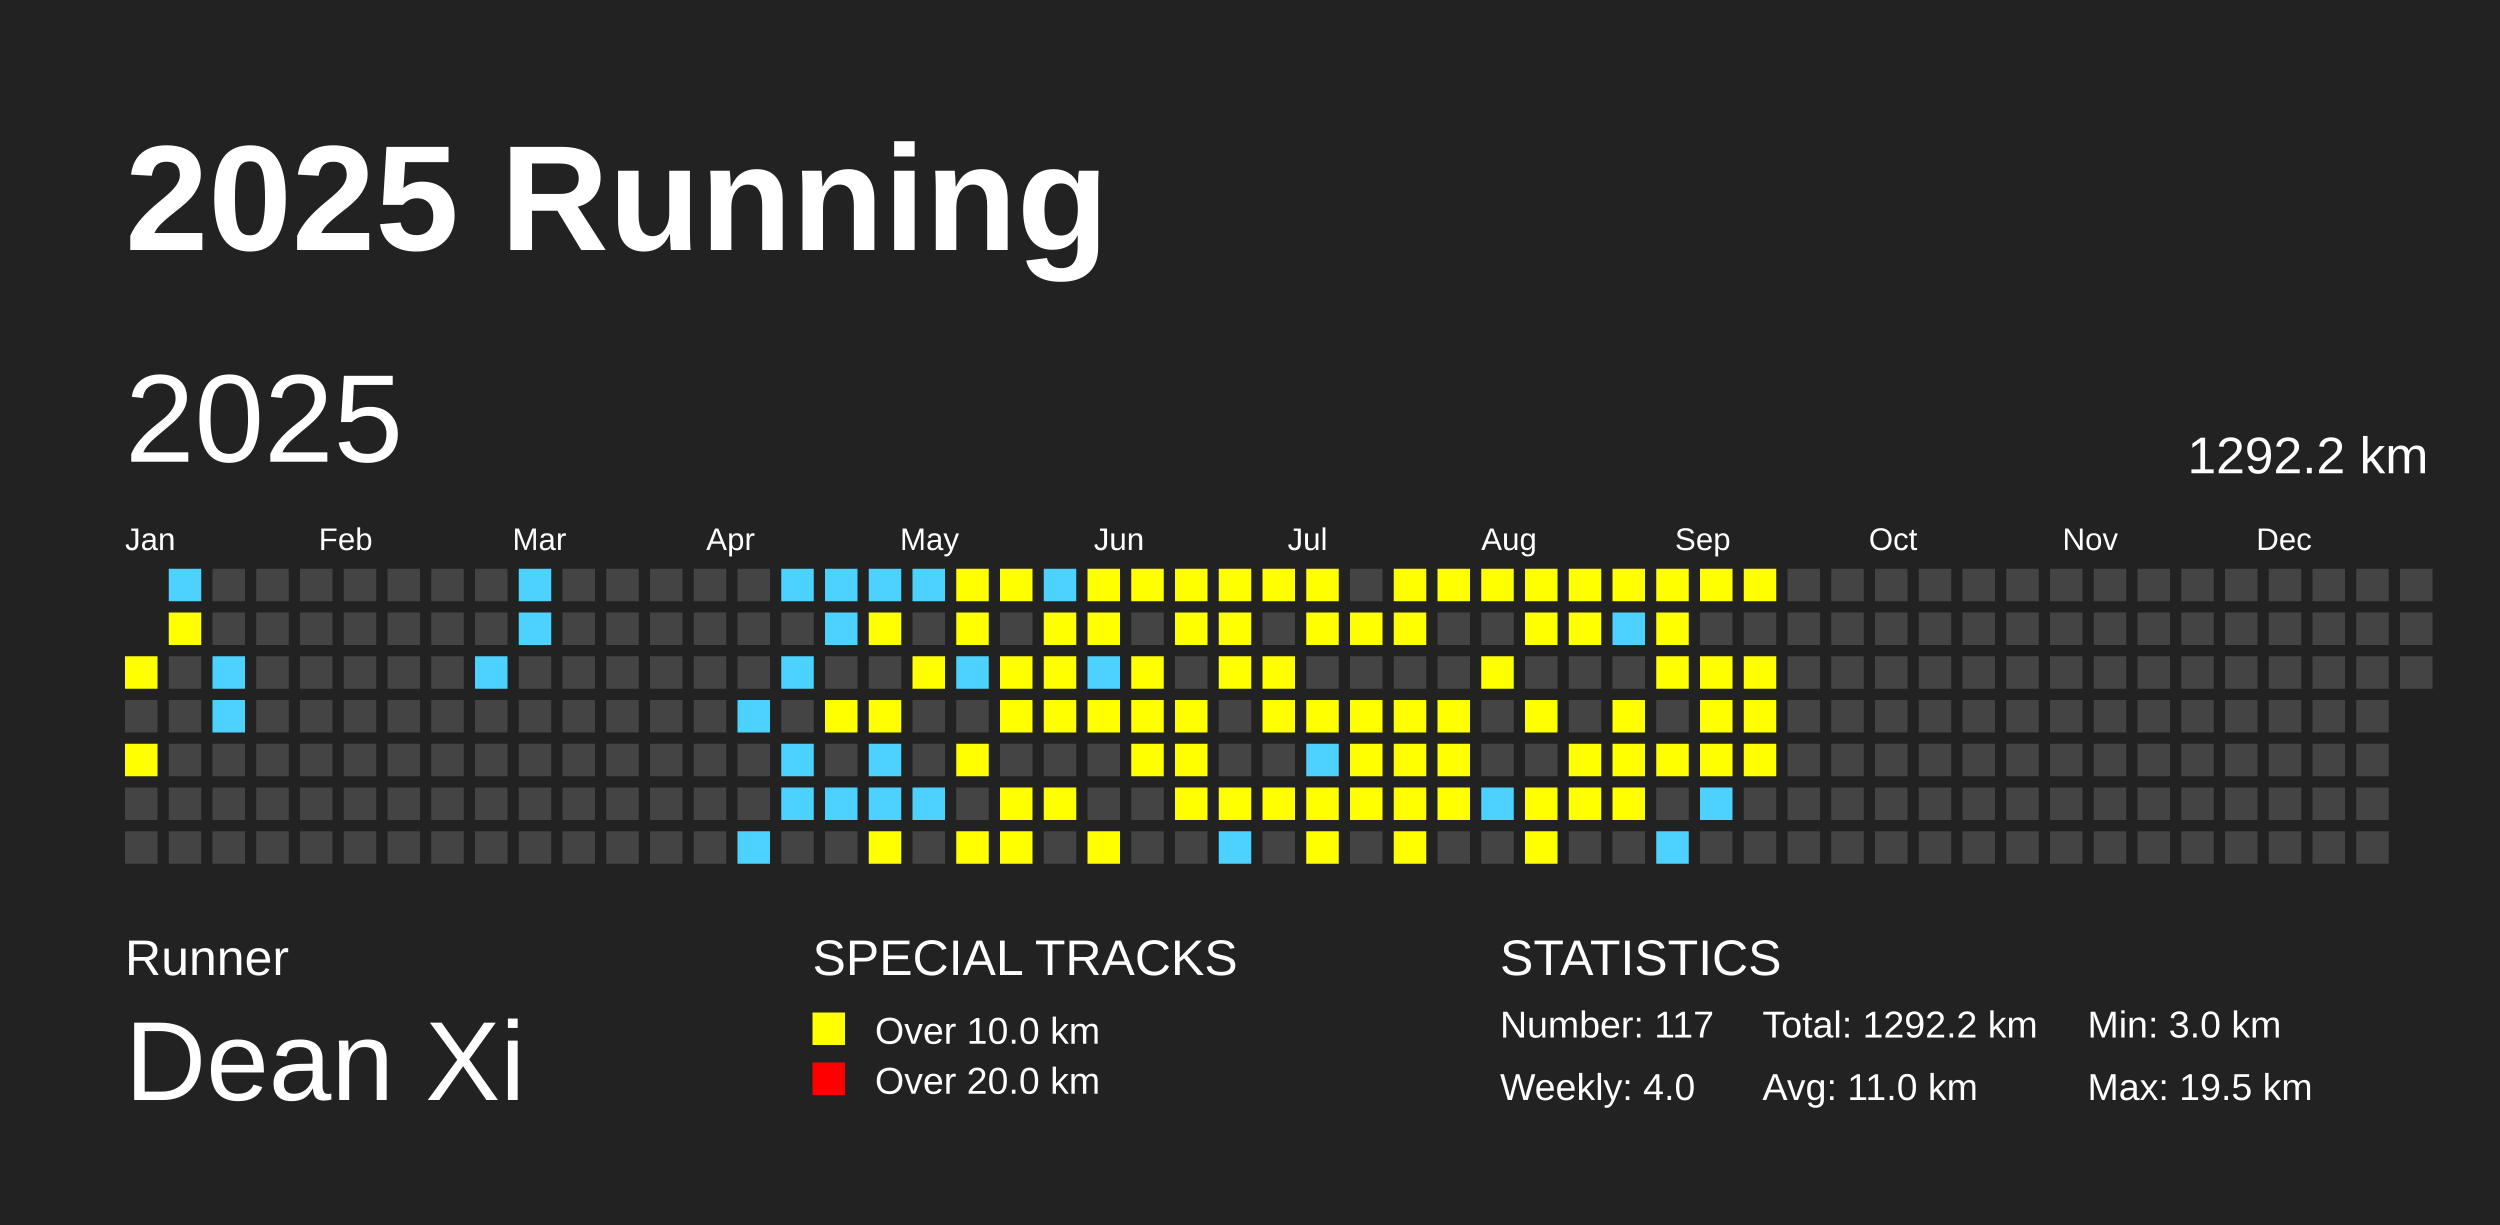
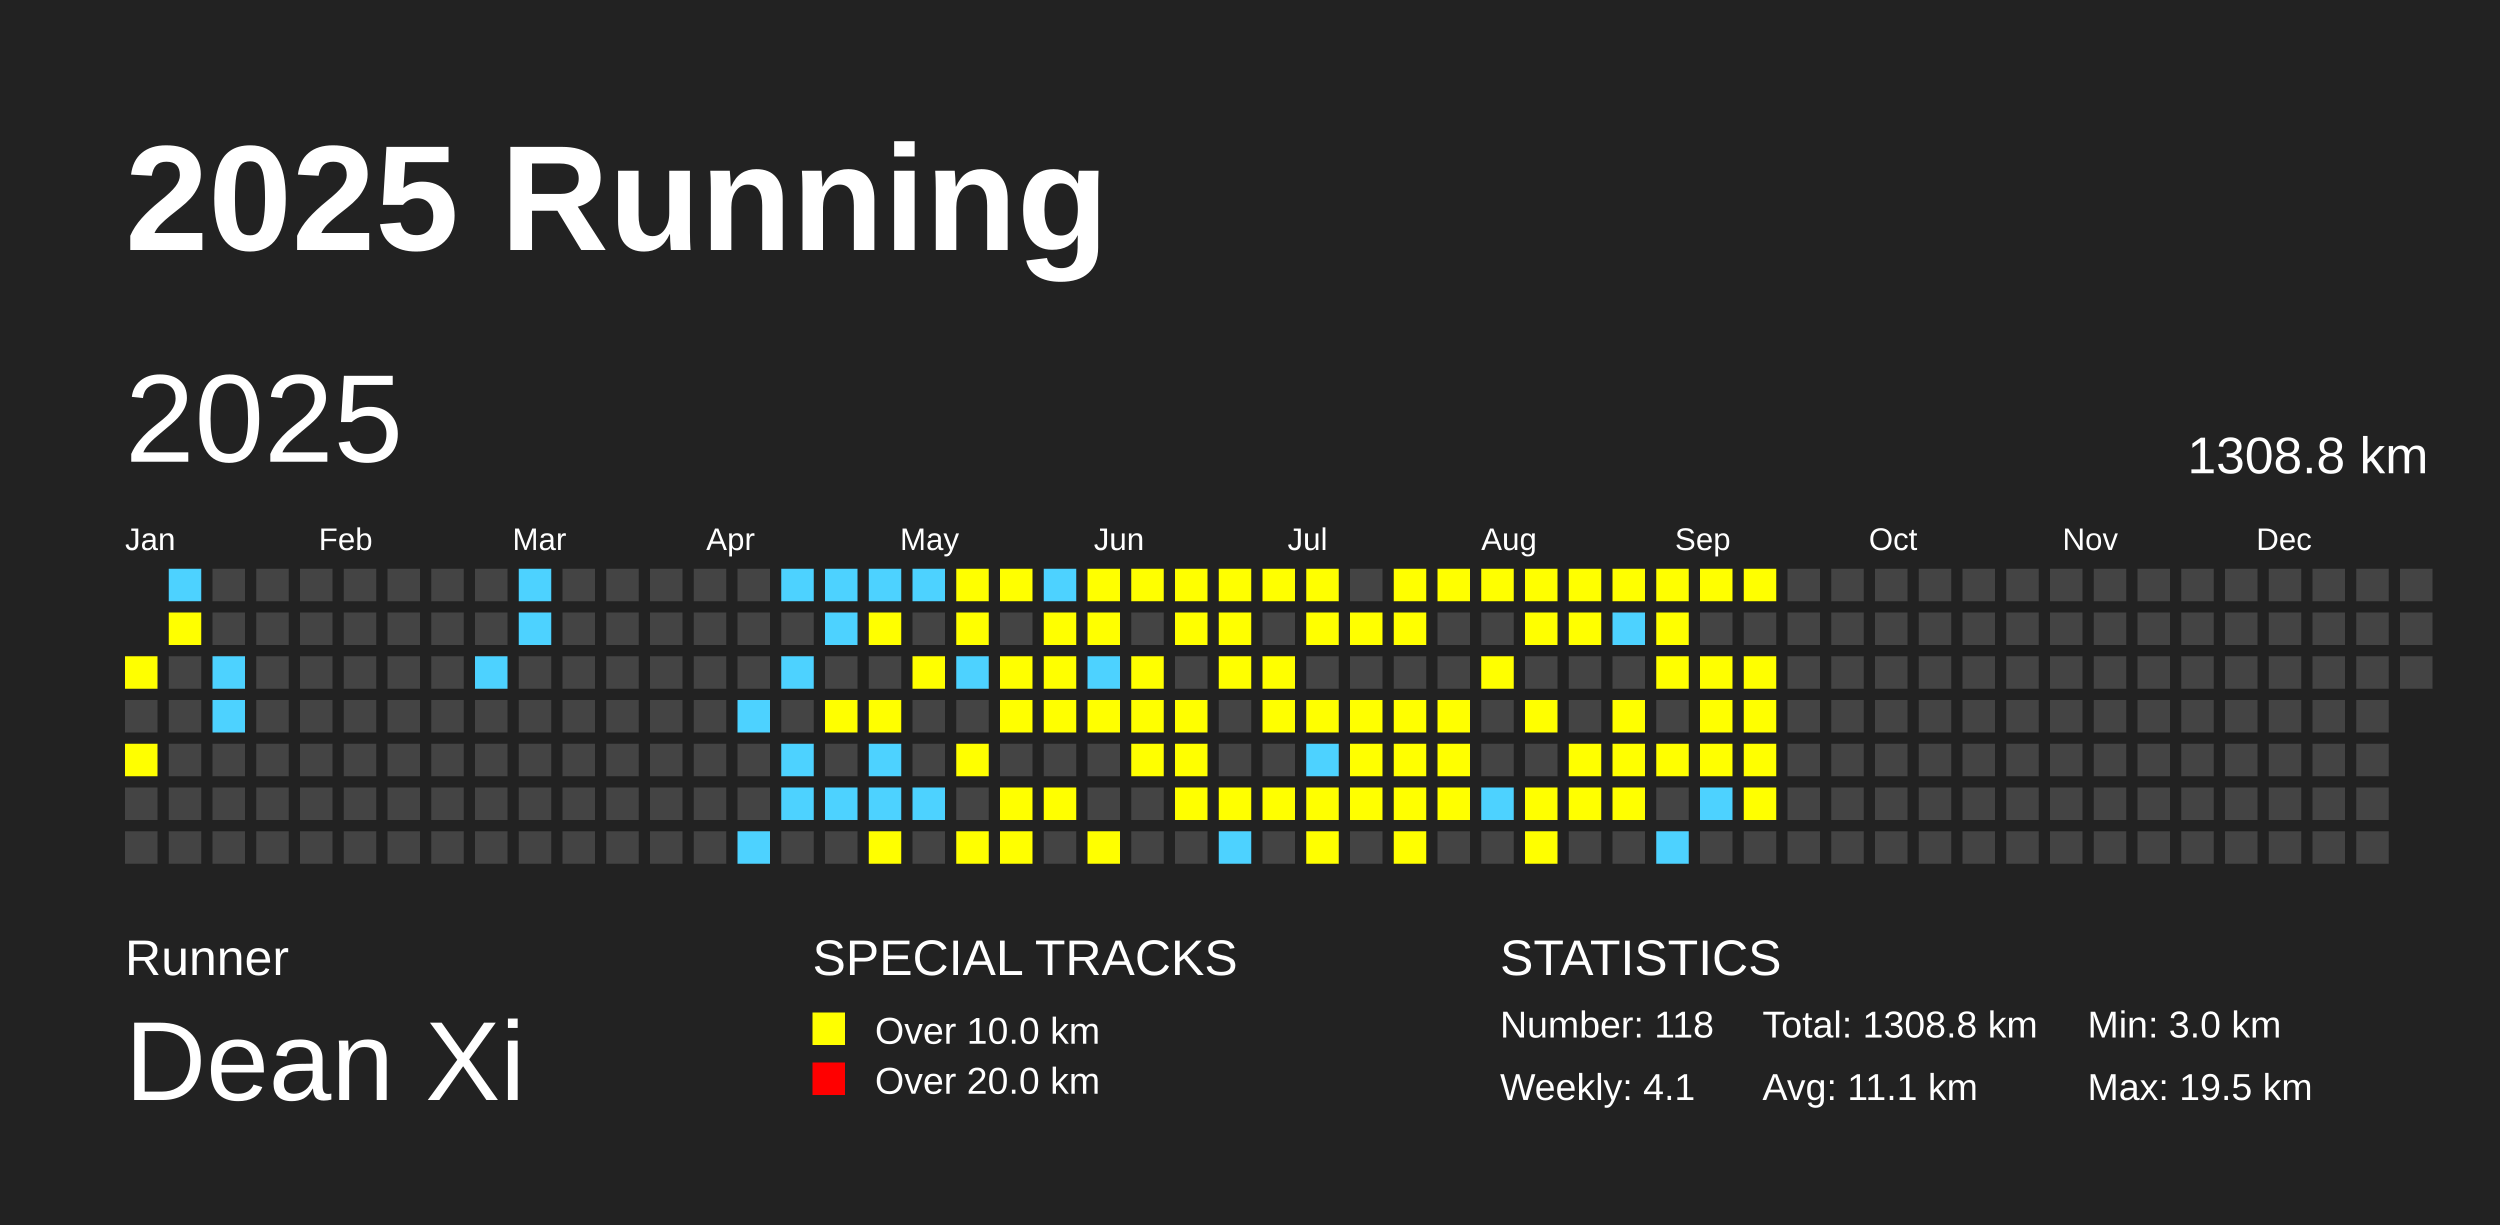
<svg xmlns="http://www.w3.org/2000/svg" baseProfile="full" height="98mm" version="1.1" viewBox="0,0,200,98" width="200mm">
  <defs />
  <rect fill="#222222" height="98" width="200" x="0" y="0" />
  <text fill="#FFFFFF" style="font-size:12px; font-family:Arial; font-weight:bold;" x="10" y="20">2025 Running</text>
  <text fill="#FFFFFF" style="font-size:4px; font-family:Arial" x="10" y="78">Runner</text>
  <text fill="#FFFFFF" style="font-size:9px; font-family:Arial" x="10" y="88">Dean Xi</text>
  <text fill="#FFFFFF" style="font-size:4px; font-family:Arial" x="65" y="78">SPECIAL TRACKS</text>
  <rect fill="yellow" height="2.6" width="2.6" x="65" y="81" />
  <text fill="#FFFFFF" style="font-size:3px; font-family:Arial" x="70" y="83.5">Over 10.0 km</text>
  <rect fill="red" height="2.6" width="2.6" x="65" y="85" />
  <text fill="#FFFFFF" style="font-size:3px; font-family:Arial" x="70" y="87.5">Over 20.0 km</text>
  <text fill="#FFFFFF" style="font-size:4px; font-family:Arial" x="120" y="78">STATISTICS</text>
-   <text fill="#FFFFFF" style="font-size:3px; font-family:Arial" x="120" y="83">Number: 117</text>
-   <text fill="#FFFFFF" style="font-size:3px; font-family:Arial" x="120" y="88">Weekly: 4.0</text>
-   <text fill="#FFFFFF" style="font-size:3px; font-family:Arial" x="141" y="83">Total: 1292.2 km</text>
-   <text fill="#FFFFFF" style="font-size:3px; font-family:Arial" x="141" y="88">Avg: 11.0 km</text>
+   <text fill="#FFFFFF" style="font-size:3px; font-family:Arial" x="120" y="83">Number: 118</text>
+   <text fill="#FFFFFF" style="font-size:3px; font-family:Arial" x="120" y="88">Weekly: 4.1</text>
+   <text fill="#FFFFFF" style="font-size:3px; font-family:Arial" x="141" y="83">Total: 1308.8 km</text>
+   <text fill="#FFFFFF" style="font-size:3px; font-family:Arial" x="141" y="88">Avg: 11.1 km</text>
  <text fill="#FFFFFF" style="font-size:3px; font-family:Arial" x="167" y="83">Min: 3.0 km</text>
  <text fill="#FFFFFF" style="font-size:3px; font-family:Arial" x="167" y="88">Max: 19.5 km</text>
  <text dominant-baseline="hanging" fill="#FFFFFF" style="font-size:10.0px; font-family:Arial;" x="10" y="30">2025</text>
-   <text dominant-baseline="hanging" fill="#FFFFFF" style="font-size:4.125px; font-family:Arial;" x="175" y="35">1292.2 km</text>
+   <text dominant-baseline="hanging" fill="#FFFFFF" style="font-size:4.125px; font-family:Arial;" x="175" y="35">1308.8 km</text>
  <text fill="#FFFFFF" style="font-size:2.5px; font-family:Arial" x="10.0" y="44">Jan</text>
  <text fill="#FFFFFF" style="font-size:2.5px; font-family:Arial" x="25.5" y="44">Feb</text>
  <text fill="#FFFFFF" style="font-size:2.5px; font-family:Arial" x="41.0" y="44">Mar</text>
  <text fill="#FFFFFF" style="font-size:2.5px; font-family:Arial" x="56.5" y="44">Apr</text>
  <text fill="#FFFFFF" style="font-size:2.5px; font-family:Arial" x="72.0" y="44">May</text>
  <text fill="#FFFFFF" style="font-size:2.5px; font-family:Arial" x="87.5" y="44">Jun</text>
  <text fill="#FFFFFF" style="font-size:2.5px; font-family:Arial" x="103.0" y="44">Jul</text>
  <text fill="#FFFFFF" style="font-size:2.5px; font-family:Arial" x="118.5" y="44">Aug</text>
  <text fill="#FFFFFF" style="font-size:2.5px; font-family:Arial" x="134.0" y="44">Sep</text>
  <text fill="#FFFFFF" style="font-size:2.5px; font-family:Arial" x="149.5" y="44">Oct</text>
  <text fill="#FFFFFF" style="font-size:2.5px; font-family:Arial" x="165.0" y="44">Nov</text>
  <text fill="#FFFFFF" style="font-size:2.5px; font-family:Arial" x="180.5" y="44">Dec</text>
  <rect fill="yellow" height="2.6" width="2.6" x="10.0" y="52.5" />
  <rect fill="#444444" height="2.6" width="2.6" x="10.0" y="56.0" />
  <rect fill="yellow" height="2.6" width="2.6" x="10.0" y="59.5" />
  <rect fill="#444444" height="2.6" width="2.6" x="10.0" y="63.0" />
  <rect fill="#444444" height="2.6" width="2.6" x="10.0" y="66.5" />
  <rect fill="#4DD2FF" height="2.6" width="2.6" x="13.5" y="45.5" />
  <rect fill="yellow" height="2.6" width="2.6" x="13.5" y="49.0" />
  <rect fill="#444444" height="2.6" width="2.6" x="13.5" y="52.5" />
  <rect fill="#444444" height="2.6" width="2.6" x="13.5" y="56.0" />
  <rect fill="#444444" height="2.6" width="2.6" x="13.5" y="59.5" />
  <rect fill="#444444" height="2.6" width="2.6" x="13.5" y="63.0" />
  <rect fill="#444444" height="2.6" width="2.6" x="13.5" y="66.5" />
  <rect fill="#444444" height="2.6" width="2.6" x="17.0" y="45.5" />
  <rect fill="#444444" height="2.6" width="2.6" x="17.0" y="49.0" />
  <rect fill="#4DD2FF" height="2.6" width="2.6" x="17.0" y="52.5" />
  <rect fill="#4DD2FF" height="2.6" width="2.6" x="17.0" y="56.0" />
  <rect fill="#444444" height="2.6" width="2.6" x="17.0" y="59.5" />
  <rect fill="#444444" height="2.6" width="2.6" x="17.0" y="63.0" />
  <rect fill="#444444" height="2.6" width="2.6" x="17.0" y="66.5" />
  <rect fill="#444444" height="2.6" width="2.6" x="20.5" y="45.5" />
  <rect fill="#444444" height="2.6" width="2.6" x="20.5" y="49.0" />
  <rect fill="#444444" height="2.6" width="2.6" x="20.5" y="52.5" />
  <rect fill="#444444" height="2.6" width="2.6" x="20.5" y="56.0" />
  <rect fill="#444444" height="2.6" width="2.6" x="20.5" y="59.5" />
  <rect fill="#444444" height="2.6" width="2.6" x="20.5" y="63.0" />
  <rect fill="#444444" height="2.6" width="2.6" x="20.5" y="66.5" />
  <rect fill="#444444" height="2.6" width="2.6" x="24.0" y="45.5" />
  <rect fill="#444444" height="2.6" width="2.6" x="24.0" y="49.0" />
  <rect fill="#444444" height="2.6" width="2.6" x="24.0" y="52.5" />
  <rect fill="#444444" height="2.6" width="2.6" x="24.0" y="56.0" />
  <rect fill="#444444" height="2.6" width="2.6" x="24.0" y="59.5" />
  <rect fill="#444444" height="2.6" width="2.6" x="24.0" y="63.0" />
  <rect fill="#444444" height="2.6" width="2.6" x="24.0" y="66.5" />
  <rect fill="#444444" height="2.6" width="2.6" x="27.5" y="45.5" />
  <rect fill="#444444" height="2.6" width="2.6" x="27.5" y="49.0" />
  <rect fill="#444444" height="2.6" width="2.6" x="27.5" y="52.5" />
  <rect fill="#444444" height="2.6" width="2.6" x="27.5" y="56.0" />
  <rect fill="#444444" height="2.6" width="2.6" x="27.5" y="59.5" />
  <rect fill="#444444" height="2.6" width="2.6" x="27.5" y="63.0" />
  <rect fill="#444444" height="2.6" width="2.6" x="27.5" y="66.5" />
  <rect fill="#444444" height="2.6" width="2.6" x="31.0" y="45.5" />
  <rect fill="#444444" height="2.6" width="2.6" x="31.0" y="49.0" />
  <rect fill="#444444" height="2.6" width="2.6" x="31.0" y="52.5" />
  <rect fill="#444444" height="2.6" width="2.6" x="31.0" y="56.0" />
  <rect fill="#444444" height="2.6" width="2.6" x="31.0" y="59.5" />
  <rect fill="#444444" height="2.6" width="2.6" x="31.0" y="63.0" />
  <rect fill="#444444" height="2.6" width="2.6" x="31.0" y="66.5" />
  <rect fill="#444444" height="2.6" width="2.6" x="34.5" y="45.5" />
  <rect fill="#444444" height="2.6" width="2.6" x="34.5" y="49.0" />
  <rect fill="#444444" height="2.6" width="2.6" x="34.5" y="52.5" />
  <rect fill="#444444" height="2.6" width="2.6" x="34.5" y="56.0" />
  <rect fill="#444444" height="2.6" width="2.6" x="34.5" y="59.5" />
  <rect fill="#444444" height="2.6" width="2.6" x="34.5" y="63.0" />
  <rect fill="#444444" height="2.6" width="2.6" x="34.5" y="66.5" />
  <rect fill="#444444" height="2.6" width="2.6" x="38.0" y="45.5" />
  <rect fill="#444444" height="2.6" width="2.6" x="38.0" y="49.0" />
  <rect fill="#4DD2FF" height="2.6" width="2.6" x="38.0" y="52.5" />
  <rect fill="#444444" height="2.6" width="2.6" x="38.0" y="56.0" />
  <rect fill="#444444" height="2.6" width="2.6" x="38.0" y="59.5" />
  <rect fill="#444444" height="2.6" width="2.6" x="38.0" y="63.0" />
  <rect fill="#444444" height="2.6" width="2.6" x="38.0" y="66.5" />
  <rect fill="#4DD2FF" height="2.6" width="2.6" x="41.5" y="45.5" />
  <rect fill="#4DD2FF" height="2.6" width="2.6" x="41.5" y="49.0" />
  <rect fill="#444444" height="2.6" width="2.6" x="41.5" y="52.5" />
  <rect fill="#444444" height="2.6" width="2.6" x="41.5" y="56.0" />
  <rect fill="#444444" height="2.6" width="2.6" x="41.5" y="59.5" />
  <rect fill="#444444" height="2.6" width="2.6" x="41.5" y="63.0" />
  <rect fill="#444444" height="2.6" width="2.6" x="41.5" y="66.5" />
  <rect fill="#444444" height="2.6" width="2.6" x="45.0" y="45.5" />
  <rect fill="#444444" height="2.6" width="2.6" x="45.0" y="49.0" />
  <rect fill="#444444" height="2.6" width="2.6" x="45.0" y="52.5" />
  <rect fill="#444444" height="2.6" width="2.6" x="45.0" y="56.0" />
  <rect fill="#444444" height="2.6" width="2.6" x="45.0" y="59.5" />
  <rect fill="#444444" height="2.6" width="2.6" x="45.0" y="63.0" />
  <rect fill="#444444" height="2.6" width="2.6" x="45.0" y="66.5" />
  <rect fill="#444444" height="2.6" width="2.6" x="48.5" y="45.5" />
  <rect fill="#444444" height="2.6" width="2.6" x="48.5" y="49.0" />
  <rect fill="#444444" height="2.6" width="2.6" x="48.5" y="52.5" />
  <rect fill="#444444" height="2.6" width="2.6" x="48.5" y="56.0" />
  <rect fill="#444444" height="2.6" width="2.6" x="48.5" y="59.5" />
  <rect fill="#444444" height="2.6" width="2.6" x="48.5" y="63.0" />
  <rect fill="#444444" height="2.6" width="2.6" x="48.5" y="66.5" />
  <rect fill="#444444" height="2.6" width="2.6" x="52.0" y="45.5" />
  <rect fill="#444444" height="2.6" width="2.6" x="52.0" y="49.0" />
  <rect fill="#444444" height="2.6" width="2.6" x="52.0" y="52.5" />
  <rect fill="#444444" height="2.6" width="2.6" x="52.0" y="56.0" />
  <rect fill="#444444" height="2.6" width="2.6" x="52.0" y="59.5" />
  <rect fill="#444444" height="2.6" width="2.6" x="52.0" y="63.0" />
  <rect fill="#444444" height="2.6" width="2.6" x="52.0" y="66.5" />
  <rect fill="#444444" height="2.6" width="2.6" x="55.5" y="45.5" />
  <rect fill="#444444" height="2.6" width="2.6" x="55.5" y="49.0" />
  <rect fill="#444444" height="2.6" width="2.6" x="55.5" y="52.5" />
  <rect fill="#444444" height="2.6" width="2.6" x="55.5" y="56.0" />
  <rect fill="#444444" height="2.6" width="2.6" x="55.5" y="59.5" />
  <rect fill="#444444" height="2.6" width="2.6" x="55.5" y="63.0" />
  <rect fill="#444444" height="2.6" width="2.6" x="55.5" y="66.5" />
  <rect fill="#444444" height="2.6" width="2.6" x="59.0" y="45.5" />
  <rect fill="#444444" height="2.6" width="2.6" x="59.0" y="49.0" />
  <rect fill="#444444" height="2.6" width="2.6" x="59.0" y="52.5" />
  <rect fill="#4DD2FF" height="2.6" width="2.6" x="59.0" y="56.0" />
  <rect fill="#444444" height="2.6" width="2.6" x="59.0" y="59.5" />
  <rect fill="#444444" height="2.6" width="2.6" x="59.0" y="63.0" />
  <rect fill="#4DD2FF" height="2.6" width="2.6" x="59.0" y="66.5" />
  <rect fill="#4DD2FF" height="2.6" width="2.6" x="62.5" y="45.5" />
  <rect fill="#444444" height="2.6" width="2.6" x="62.5" y="49.0" />
  <rect fill="#4DD2FF" height="2.6" width="2.6" x="62.5" y="52.5" />
  <rect fill="#444444" height="2.6" width="2.6" x="62.5" y="56.0" />
  <rect fill="#4DD2FF" height="2.6" width="2.6" x="62.5" y="59.5" />
  <rect fill="#4DD2FF" height="2.6" width="2.6" x="62.5" y="63.0" />
  <rect fill="#444444" height="2.6" width="2.6" x="62.5" y="66.5" />
  <rect fill="#4DD2FF" height="2.6" width="2.6" x="66.0" y="45.5" />
  <rect fill="#4DD2FF" height="2.6" width="2.6" x="66.0" y="49.0" />
  <rect fill="#444444" height="2.6" width="2.6" x="66.0" y="52.5" />
  <rect fill="yellow" height="2.6" width="2.6" x="66.0" y="56.0" />
  <rect fill="#444444" height="2.6" width="2.6" x="66.0" y="59.5" />
  <rect fill="#4DD2FF" height="2.6" width="2.6" x="66.0" y="63.0" />
  <rect fill="#444444" height="2.6" width="2.6" x="66.0" y="66.5" />
  <rect fill="#4DD2FF" height="2.6" width="2.6" x="69.5" y="45.5" />
  <rect fill="yellow" height="2.6" width="2.6" x="69.5" y="49.0" />
  <rect fill="#444444" height="2.6" width="2.6" x="69.5" y="52.5" />
  <rect fill="yellow" height="2.6" width="2.6" x="69.5" y="56.0" />
  <rect fill="#4DD2FF" height="2.6" width="2.6" x="69.5" y="59.5" />
  <rect fill="#4DD2FF" height="2.6" width="2.6" x="69.5" y="63.0" />
  <rect fill="yellow" height="2.6" width="2.6" x="69.5" y="66.5" />
  <rect fill="#4DD2FF" height="2.6" width="2.6" x="73.0" y="45.5" />
  <rect fill="#444444" height="2.6" width="2.6" x="73.0" y="49.0" />
  <rect fill="yellow" height="2.6" width="2.6" x="73.0" y="52.5" />
  <rect fill="#444444" height="2.6" width="2.6" x="73.0" y="56.0" />
  <rect fill="#444444" height="2.6" width="2.6" x="73.0" y="59.5" />
  <rect fill="#4DD2FF" height="2.6" width="2.6" x="73.0" y="63.0" />
  <rect fill="#444444" height="2.6" width="2.6" x="73.0" y="66.5" />
  <rect fill="yellow" height="2.6" width="2.6" x="76.5" y="45.5" />
  <rect fill="yellow" height="2.6" width="2.6" x="76.5" y="49.0" />
  <rect fill="#4DD2FF" height="2.6" width="2.6" x="76.5" y="52.5" />
  <rect fill="#444444" height="2.6" width="2.6" x="76.5" y="56.0" />
  <rect fill="yellow" height="2.6" width="2.6" x="76.5" y="59.5" />
  <rect fill="#444444" height="2.6" width="2.6" x="76.5" y="63.0" />
  <rect fill="yellow" height="2.6" width="2.6" x="76.5" y="66.5" />
  <rect fill="yellow" height="2.6" width="2.6" x="80.0" y="45.5" />
  <rect fill="#444444" height="2.6" width="2.6" x="80.0" y="49.0" />
  <rect fill="yellow" height="2.6" width="2.6" x="80.0" y="52.5" />
  <rect fill="yellow" height="2.6" width="2.6" x="80.0" y="56.0" />
  <rect fill="#444444" height="2.6" width="2.6" x="80.0" y="59.5" />
  <rect fill="yellow" height="2.6" width="2.6" x="80.0" y="63.0" />
  <rect fill="yellow" height="2.6" width="2.6" x="80.0" y="66.5" />
  <rect fill="#4DD2FF" height="2.6" width="2.6" x="83.5" y="45.5" />
  <rect fill="yellow" height="2.6" width="2.6" x="83.5" y="49.0" />
  <rect fill="yellow" height="2.6" width="2.6" x="83.5" y="52.5" />
  <rect fill="yellow" height="2.6" width="2.6" x="83.5" y="56.0" />
  <rect fill="#444444" height="2.6" width="2.6" x="83.5" y="59.5" />
  <rect fill="yellow" height="2.6" width="2.6" x="83.5" y="63.0" />
  <rect fill="#444444" height="2.6" width="2.6" x="83.5" y="66.5" />
  <rect fill="yellow" height="2.6" width="2.6" x="87.0" y="45.5" />
  <rect fill="yellow" height="2.6" width="2.6" x="87.0" y="49.0" />
  <rect fill="#4DD2FF" height="2.6" width="2.6" x="87.0" y="52.5" />
  <rect fill="yellow" height="2.6" width="2.6" x="87.0" y="56.0" />
  <rect fill="#444444" height="2.6" width="2.6" x="87.0" y="59.5" />
  <rect fill="#444444" height="2.6" width="2.6" x="87.0" y="63.0" />
  <rect fill="yellow" height="2.6" width="2.6" x="87.0" y="66.5" />
  <rect fill="yellow" height="2.6" width="2.6" x="90.5" y="45.5" />
  <rect fill="#444444" height="2.6" width="2.6" x="90.5" y="49.0" />
  <rect fill="yellow" height="2.6" width="2.6" x="90.5" y="52.5" />
  <rect fill="yellow" height="2.6" width="2.6" x="90.5" y="56.0" />
  <rect fill="yellow" height="2.6" width="2.6" x="90.5" y="59.5" />
  <rect fill="#444444" height="2.6" width="2.6" x="90.5" y="63.0" />
  <rect fill="#444444" height="2.6" width="2.6" x="90.5" y="66.5" />
  <rect fill="yellow" height="2.6" width="2.6" x="94.0" y="45.5" />
  <rect fill="yellow" height="2.6" width="2.6" x="94.0" y="49.0" />
  <rect fill="#444444" height="2.6" width="2.6" x="94.0" y="52.5" />
  <rect fill="yellow" height="2.6" width="2.6" x="94.0" y="56.0" />
  <rect fill="yellow" height="2.6" width="2.6" x="94.0" y="59.5" />
  <rect fill="yellow" height="2.6" width="2.6" x="94.0" y="63.0" />
  <rect fill="#444444" height="2.6" width="2.6" x="94.0" y="66.5" />
  <rect fill="yellow" height="2.6" width="2.6" x="97.5" y="45.5" />
  <rect fill="yellow" height="2.6" width="2.6" x="97.5" y="49.0" />
  <rect fill="yellow" height="2.6" width="2.6" x="97.5" y="52.5" />
  <rect fill="#444444" height="2.6" width="2.6" x="97.5" y="56.0" />
  <rect fill="#444444" height="2.6" width="2.6" x="97.5" y="59.5" />
  <rect fill="yellow" height="2.6" width="2.6" x="97.5" y="63.0" />
  <rect fill="#4DD2FF" height="2.6" width="2.6" x="97.5" y="66.5" />
  <rect fill="yellow" height="2.6" width="2.6" x="101.0" y="45.5" />
  <rect fill="#444444" height="2.6" width="2.6" x="101.0" y="49.0" />
  <rect fill="yellow" height="2.6" width="2.6" x="101.0" y="52.5" />
  <rect fill="yellow" height="2.6" width="2.6" x="101.0" y="56.0" />
  <rect fill="#444444" height="2.6" width="2.6" x="101.0" y="59.5" />
  <rect fill="yellow" height="2.6" width="2.6" x="101.0" y="63.0" />
  <rect fill="#444444" height="2.6" width="2.6" x="101.0" y="66.5" />
  <rect fill="yellow" height="2.6" width="2.6" x="104.5" y="45.5" />
  <rect fill="yellow" height="2.6" width="2.6" x="104.5" y="49.0" />
  <rect fill="#444444" height="2.6" width="2.6" x="104.5" y="52.5" />
  <rect fill="yellow" height="2.6" width="2.6" x="104.5" y="56.0" />
  <rect fill="#4DD2FF" height="2.6" width="2.6" x="104.5" y="59.5" />
  <rect fill="yellow" height="2.6" width="2.6" x="104.5" y="63.0" />
  <rect fill="yellow" height="2.6" width="2.6" x="104.5" y="66.5" />
  <rect fill="#444444" height="2.6" width="2.6" x="108.0" y="45.5" />
  <rect fill="yellow" height="2.6" width="2.6" x="108.0" y="49.0" />
  <rect fill="#444444" height="2.6" width="2.6" x="108.0" y="52.5" />
  <rect fill="yellow" height="2.6" width="2.6" x="108.0" y="56.0" />
  <rect fill="yellow" height="2.6" width="2.6" x="108.0" y="59.5" />
  <rect fill="yellow" height="2.6" width="2.6" x="108.0" y="63.0" />
  <rect fill="#444444" height="2.6" width="2.6" x="108.0" y="66.5" />
  <rect fill="yellow" height="2.6" width="2.6" x="111.5" y="45.5" />
  <rect fill="yellow" height="2.6" width="2.6" x="111.5" y="49.0" />
  <rect fill="#444444" height="2.6" width="2.6" x="111.5" y="52.5" />
  <rect fill="yellow" height="2.6" width="2.6" x="111.5" y="56.0" />
  <rect fill="yellow" height="2.6" width="2.6" x="111.5" y="59.5" />
  <rect fill="yellow" height="2.6" width="2.6" x="111.5" y="63.0" />
  <rect fill="yellow" height="2.6" width="2.6" x="111.5" y="66.5" />
  <rect fill="yellow" height="2.6" width="2.6" x="115.0" y="45.5" />
  <rect fill="#444444" height="2.6" width="2.6" x="115.0" y="49.0" />
  <rect fill="#444444" height="2.6" width="2.6" x="115.0" y="52.5" />
  <rect fill="yellow" height="2.6" width="2.6" x="115.0" y="56.0" />
  <rect fill="yellow" height="2.6" width="2.6" x="115.0" y="59.5" />
  <rect fill="yellow" height="2.6" width="2.6" x="115.0" y="63.0" />
  <rect fill="#444444" height="2.6" width="2.6" x="115.0" y="66.5" />
  <rect fill="yellow" height="2.6" width="2.6" x="118.5" y="45.5" />
  <rect fill="#444444" height="2.6" width="2.6" x="118.5" y="49.0" />
  <rect fill="yellow" height="2.6" width="2.6" x="118.5" y="52.5" />
  <rect fill="#444444" height="2.6" width="2.6" x="118.5" y="56.0" />
  <rect fill="#444444" height="2.6" width="2.6" x="118.5" y="59.5" />
  <rect fill="#4DD2FF" height="2.6" width="2.6" x="118.5" y="63.0" />
  <rect fill="#444444" height="2.6" width="2.6" x="118.5" y="66.5" />
  <rect fill="yellow" height="2.6" width="2.6" x="122.0" y="45.5" />
  <rect fill="yellow" height="2.6" width="2.6" x="122.0" y="49.0" />
  <rect fill="#444444" height="2.6" width="2.6" x="122.0" y="52.5" />
  <rect fill="yellow" height="2.6" width="2.6" x="122.0" y="56.0" />
  <rect fill="#444444" height="2.6" width="2.6" x="122.0" y="59.5" />
  <rect fill="yellow" height="2.6" width="2.6" x="122.0" y="63.0" />
  <rect fill="yellow" height="2.6" width="2.6" x="122.0" y="66.5" />
  <rect fill="yellow" height="2.6" width="2.6" x="125.5" y="45.5" />
  <rect fill="yellow" height="2.6" width="2.6" x="125.5" y="49.0" />
  <rect fill="#444444" height="2.6" width="2.6" x="125.5" y="52.5" />
  <rect fill="#444444" height="2.6" width="2.6" x="125.5" y="56.0" />
  <rect fill="yellow" height="2.6" width="2.6" x="125.5" y="59.5" />
  <rect fill="yellow" height="2.6" width="2.6" x="125.5" y="63.0" />
  <rect fill="#444444" height="2.6" width="2.6" x="125.5" y="66.5" />
  <rect fill="yellow" height="2.6" width="2.6" x="129.0" y="45.5" />
  <rect fill="#4DD2FF" height="2.6" width="2.6" x="129.0" y="49.0" />
  <rect fill="#444444" height="2.6" width="2.6" x="129.0" y="52.5" />
  <rect fill="yellow" height="2.6" width="2.6" x="129.0" y="56.0" />
  <rect fill="yellow" height="2.6" width="2.6" x="129.0" y="59.5" />
  <rect fill="yellow" height="2.6" width="2.6" x="129.0" y="63.0" />
  <rect fill="#444444" height="2.6" width="2.6" x="129.0" y="66.5" />
  <rect fill="yellow" height="2.6" width="2.6" x="132.5" y="45.5" />
  <rect fill="yellow" height="2.6" width="2.6" x="132.5" y="49.0" />
  <rect fill="yellow" height="2.6" width="2.6" x="132.5" y="52.5" />
  <rect fill="#444444" height="2.6" width="2.6" x="132.5" y="56.0" />
  <rect fill="yellow" height="2.6" width="2.6" x="132.5" y="59.5" />
  <rect fill="#444444" height="2.6" width="2.6" x="132.5" y="63.0" />
  <rect fill="#4DD2FF" height="2.6" width="2.6" x="132.5" y="66.5" />
  <rect fill="yellow" height="2.6" width="2.6" x="136.0" y="45.5" />
  <rect fill="#444444" height="2.6" width="2.6" x="136.0" y="49.0" />
  <rect fill="yellow" height="2.6" width="2.6" x="136.0" y="52.5" />
  <rect fill="yellow" height="2.6" width="2.6" x="136.0" y="56.0" />
  <rect fill="yellow" height="2.6" width="2.6" x="136.0" y="59.5" />
  <rect fill="#4DD2FF" height="2.6" width="2.6" x="136.0" y="63.0" />
  <rect fill="#444444" height="2.6" width="2.6" x="136.0" y="66.5" />
  <rect fill="yellow" height="2.6" width="2.6" x="139.5" y="45.5" />
  <rect fill="#444444" height="2.6" width="2.6" x="139.5" y="49.0" />
  <rect fill="yellow" height="2.6" width="2.6" x="139.5" y="52.5" />
  <rect fill="yellow" height="2.6" width="2.6" x="139.5" y="56.0" />
  <rect fill="yellow" height="2.6" width="2.6" x="139.5" y="59.5" />
-   <rect fill="#444444" height="2.6" width="2.6" x="139.5" y="63.0" />
+   <rect fill="yellow" height="2.6" width="2.6" x="139.5" y="63.0" />
  <rect fill="#444444" height="2.6" width="2.6" x="139.5" y="66.5" />
  <rect fill="#444444" height="2.6" width="2.6" x="143.0" y="45.5" />
  <rect fill="#444444" height="2.6" width="2.6" x="143.0" y="49.0" />
  <rect fill="#444444" height="2.6" width="2.6" x="143.0" y="52.5" />
  <rect fill="#444444" height="2.6" width="2.6" x="143.0" y="56.0" />
  <rect fill="#444444" height="2.6" width="2.6" x="143.0" y="59.5" />
  <rect fill="#444444" height="2.6" width="2.6" x="143.0" y="63.0" />
  <rect fill="#444444" height="2.6" width="2.6" x="143.0" y="66.5" />
  <rect fill="#444444" height="2.6" width="2.6" x="146.5" y="45.5" />
  <rect fill="#444444" height="2.6" width="2.6" x="146.5" y="49.0" />
  <rect fill="#444444" height="2.6" width="2.6" x="146.5" y="52.5" />
  <rect fill="#444444" height="2.6" width="2.6" x="146.5" y="56.0" />
  <rect fill="#444444" height="2.6" width="2.6" x="146.5" y="59.5" />
  <rect fill="#444444" height="2.6" width="2.6" x="146.5" y="63.0" />
  <rect fill="#444444" height="2.6" width="2.6" x="146.5" y="66.5" />
  <rect fill="#444444" height="2.6" width="2.6" x="150.0" y="45.5" />
  <rect fill="#444444" height="2.6" width="2.6" x="150.0" y="49.0" />
  <rect fill="#444444" height="2.6" width="2.6" x="150.0" y="52.5" />
  <rect fill="#444444" height="2.6" width="2.6" x="150.0" y="56.0" />
  <rect fill="#444444" height="2.6" width="2.6" x="150.0" y="59.5" />
  <rect fill="#444444" height="2.6" width="2.6" x="150.0" y="63.0" />
  <rect fill="#444444" height="2.6" width="2.6" x="150.0" y="66.5" />
  <rect fill="#444444" height="2.6" width="2.6" x="153.5" y="45.5" />
  <rect fill="#444444" height="2.6" width="2.6" x="153.5" y="49.0" />
  <rect fill="#444444" height="2.6" width="2.6" x="153.5" y="52.5" />
  <rect fill="#444444" height="2.6" width="2.6" x="153.5" y="56.0" />
  <rect fill="#444444" height="2.6" width="2.6" x="153.5" y="59.5" />
  <rect fill="#444444" height="2.6" width="2.6" x="153.5" y="63.0" />
  <rect fill="#444444" height="2.6" width="2.6" x="153.5" y="66.5" />
  <rect fill="#444444" height="2.6" width="2.6" x="157.0" y="45.5" />
  <rect fill="#444444" height="2.6" width="2.6" x="157.0" y="49.0" />
  <rect fill="#444444" height="2.6" width="2.6" x="157.0" y="52.5" />
  <rect fill="#444444" height="2.6" width="2.6" x="157.0" y="56.0" />
  <rect fill="#444444" height="2.6" width="2.6" x="157.0" y="59.5" />
  <rect fill="#444444" height="2.6" width="2.6" x="157.0" y="63.0" />
  <rect fill="#444444" height="2.6" width="2.6" x="157.0" y="66.5" />
  <rect fill="#444444" height="2.6" width="2.6" x="160.5" y="45.5" />
  <rect fill="#444444" height="2.6" width="2.6" x="160.5" y="49.0" />
  <rect fill="#444444" height="2.6" width="2.6" x="160.5" y="52.5" />
  <rect fill="#444444" height="2.6" width="2.6" x="160.5" y="56.0" />
  <rect fill="#444444" height="2.6" width="2.6" x="160.5" y="59.5" />
  <rect fill="#444444" height="2.6" width="2.6" x="160.5" y="63.0" />
  <rect fill="#444444" height="2.6" width="2.6" x="160.5" y="66.5" />
  <rect fill="#444444" height="2.6" width="2.6" x="164.0" y="45.5" />
  <rect fill="#444444" height="2.6" width="2.6" x="164.0" y="49.0" />
  <rect fill="#444444" height="2.6" width="2.6" x="164.0" y="52.5" />
  <rect fill="#444444" height="2.6" width="2.6" x="164.0" y="56.0" />
  <rect fill="#444444" height="2.6" width="2.6" x="164.0" y="59.5" />
  <rect fill="#444444" height="2.6" width="2.6" x="164.0" y="63.0" />
  <rect fill="#444444" height="2.6" width="2.6" x="164.0" y="66.5" />
  <rect fill="#444444" height="2.6" width="2.6" x="167.5" y="45.5" />
  <rect fill="#444444" height="2.6" width="2.6" x="167.5" y="49.0" />
  <rect fill="#444444" height="2.6" width="2.6" x="167.5" y="52.5" />
  <rect fill="#444444" height="2.6" width="2.6" x="167.5" y="56.0" />
  <rect fill="#444444" height="2.6" width="2.6" x="167.5" y="59.5" />
  <rect fill="#444444" height="2.6" width="2.6" x="167.5" y="63.0" />
  <rect fill="#444444" height="2.6" width="2.6" x="167.5" y="66.5" />
  <rect fill="#444444" height="2.6" width="2.6" x="171.0" y="45.5" />
  <rect fill="#444444" height="2.6" width="2.6" x="171.0" y="49.0" />
  <rect fill="#444444" height="2.6" width="2.6" x="171.0" y="52.5" />
  <rect fill="#444444" height="2.6" width="2.6" x="171.0" y="56.0" />
  <rect fill="#444444" height="2.6" width="2.6" x="171.0" y="59.5" />
  <rect fill="#444444" height="2.6" width="2.6" x="171.0" y="63.0" />
  <rect fill="#444444" height="2.6" width="2.6" x="171.0" y="66.5" />
  <rect fill="#444444" height="2.6" width="2.6" x="174.5" y="45.5" />
  <rect fill="#444444" height="2.6" width="2.6" x="174.5" y="49.0" />
  <rect fill="#444444" height="2.6" width="2.6" x="174.5" y="52.5" />
  <rect fill="#444444" height="2.6" width="2.6" x="174.5" y="56.0" />
  <rect fill="#444444" height="2.6" width="2.6" x="174.5" y="59.5" />
  <rect fill="#444444" height="2.6" width="2.6" x="174.5" y="63.0" />
  <rect fill="#444444" height="2.6" width="2.6" x="174.5" y="66.5" />
  <rect fill="#444444" height="2.6" width="2.6" x="178.0" y="45.5" />
  <rect fill="#444444" height="2.6" width="2.6" x="178.0" y="49.0" />
  <rect fill="#444444" height="2.6" width="2.6" x="178.0" y="52.5" />
  <rect fill="#444444" height="2.6" width="2.6" x="178.0" y="56.0" />
  <rect fill="#444444" height="2.6" width="2.6" x="178.0" y="59.5" />
  <rect fill="#444444" height="2.6" width="2.6" x="178.0" y="63.0" />
  <rect fill="#444444" height="2.6" width="2.6" x="178.0" y="66.5" />
  <rect fill="#444444" height="2.6" width="2.6" x="181.5" y="45.5" />
  <rect fill="#444444" height="2.6" width="2.6" x="181.5" y="49.0" />
  <rect fill="#444444" height="2.6" width="2.6" x="181.5" y="52.5" />
  <rect fill="#444444" height="2.6" width="2.6" x="181.5" y="56.0" />
  <rect fill="#444444" height="2.6" width="2.6" x="181.5" y="59.5" />
  <rect fill="#444444" height="2.6" width="2.6" x="181.5" y="63.0" />
  <rect fill="#444444" height="2.6" width="2.6" x="181.5" y="66.5" />
  <rect fill="#444444" height="2.6" width="2.6" x="185.0" y="45.5" />
  <rect fill="#444444" height="2.6" width="2.6" x="185.0" y="49.0" />
  <rect fill="#444444" height="2.6" width="2.6" x="185.0" y="52.5" />
  <rect fill="#444444" height="2.6" width="2.6" x="185.0" y="56.0" />
  <rect fill="#444444" height="2.6" width="2.6" x="185.0" y="59.5" />
  <rect fill="#444444" height="2.6" width="2.6" x="185.0" y="63.0" />
  <rect fill="#444444" height="2.6" width="2.6" x="185.0" y="66.5" />
  <rect fill="#444444" height="2.6" width="2.6" x="188.5" y="45.5" />
  <rect fill="#444444" height="2.6" width="2.6" x="188.5" y="49.0" />
  <rect fill="#444444" height="2.6" width="2.6" x="188.5" y="52.5" />
  <rect fill="#444444" height="2.6" width="2.6" x="188.5" y="56.0" />
  <rect fill="#444444" height="2.6" width="2.6" x="188.5" y="59.5" />
  <rect fill="#444444" height="2.6" width="2.6" x="188.5" y="63.0" />
  <rect fill="#444444" height="2.6" width="2.6" x="188.5" y="66.5" />
  <rect fill="#444444" height="2.6" width="2.6" x="192.0" y="45.5" />
  <rect fill="#444444" height="2.6" width="2.6" x="192.0" y="49.0" />
  <rect fill="#444444" height="2.6" width="2.6" x="192.0" y="52.5" />
</svg>
